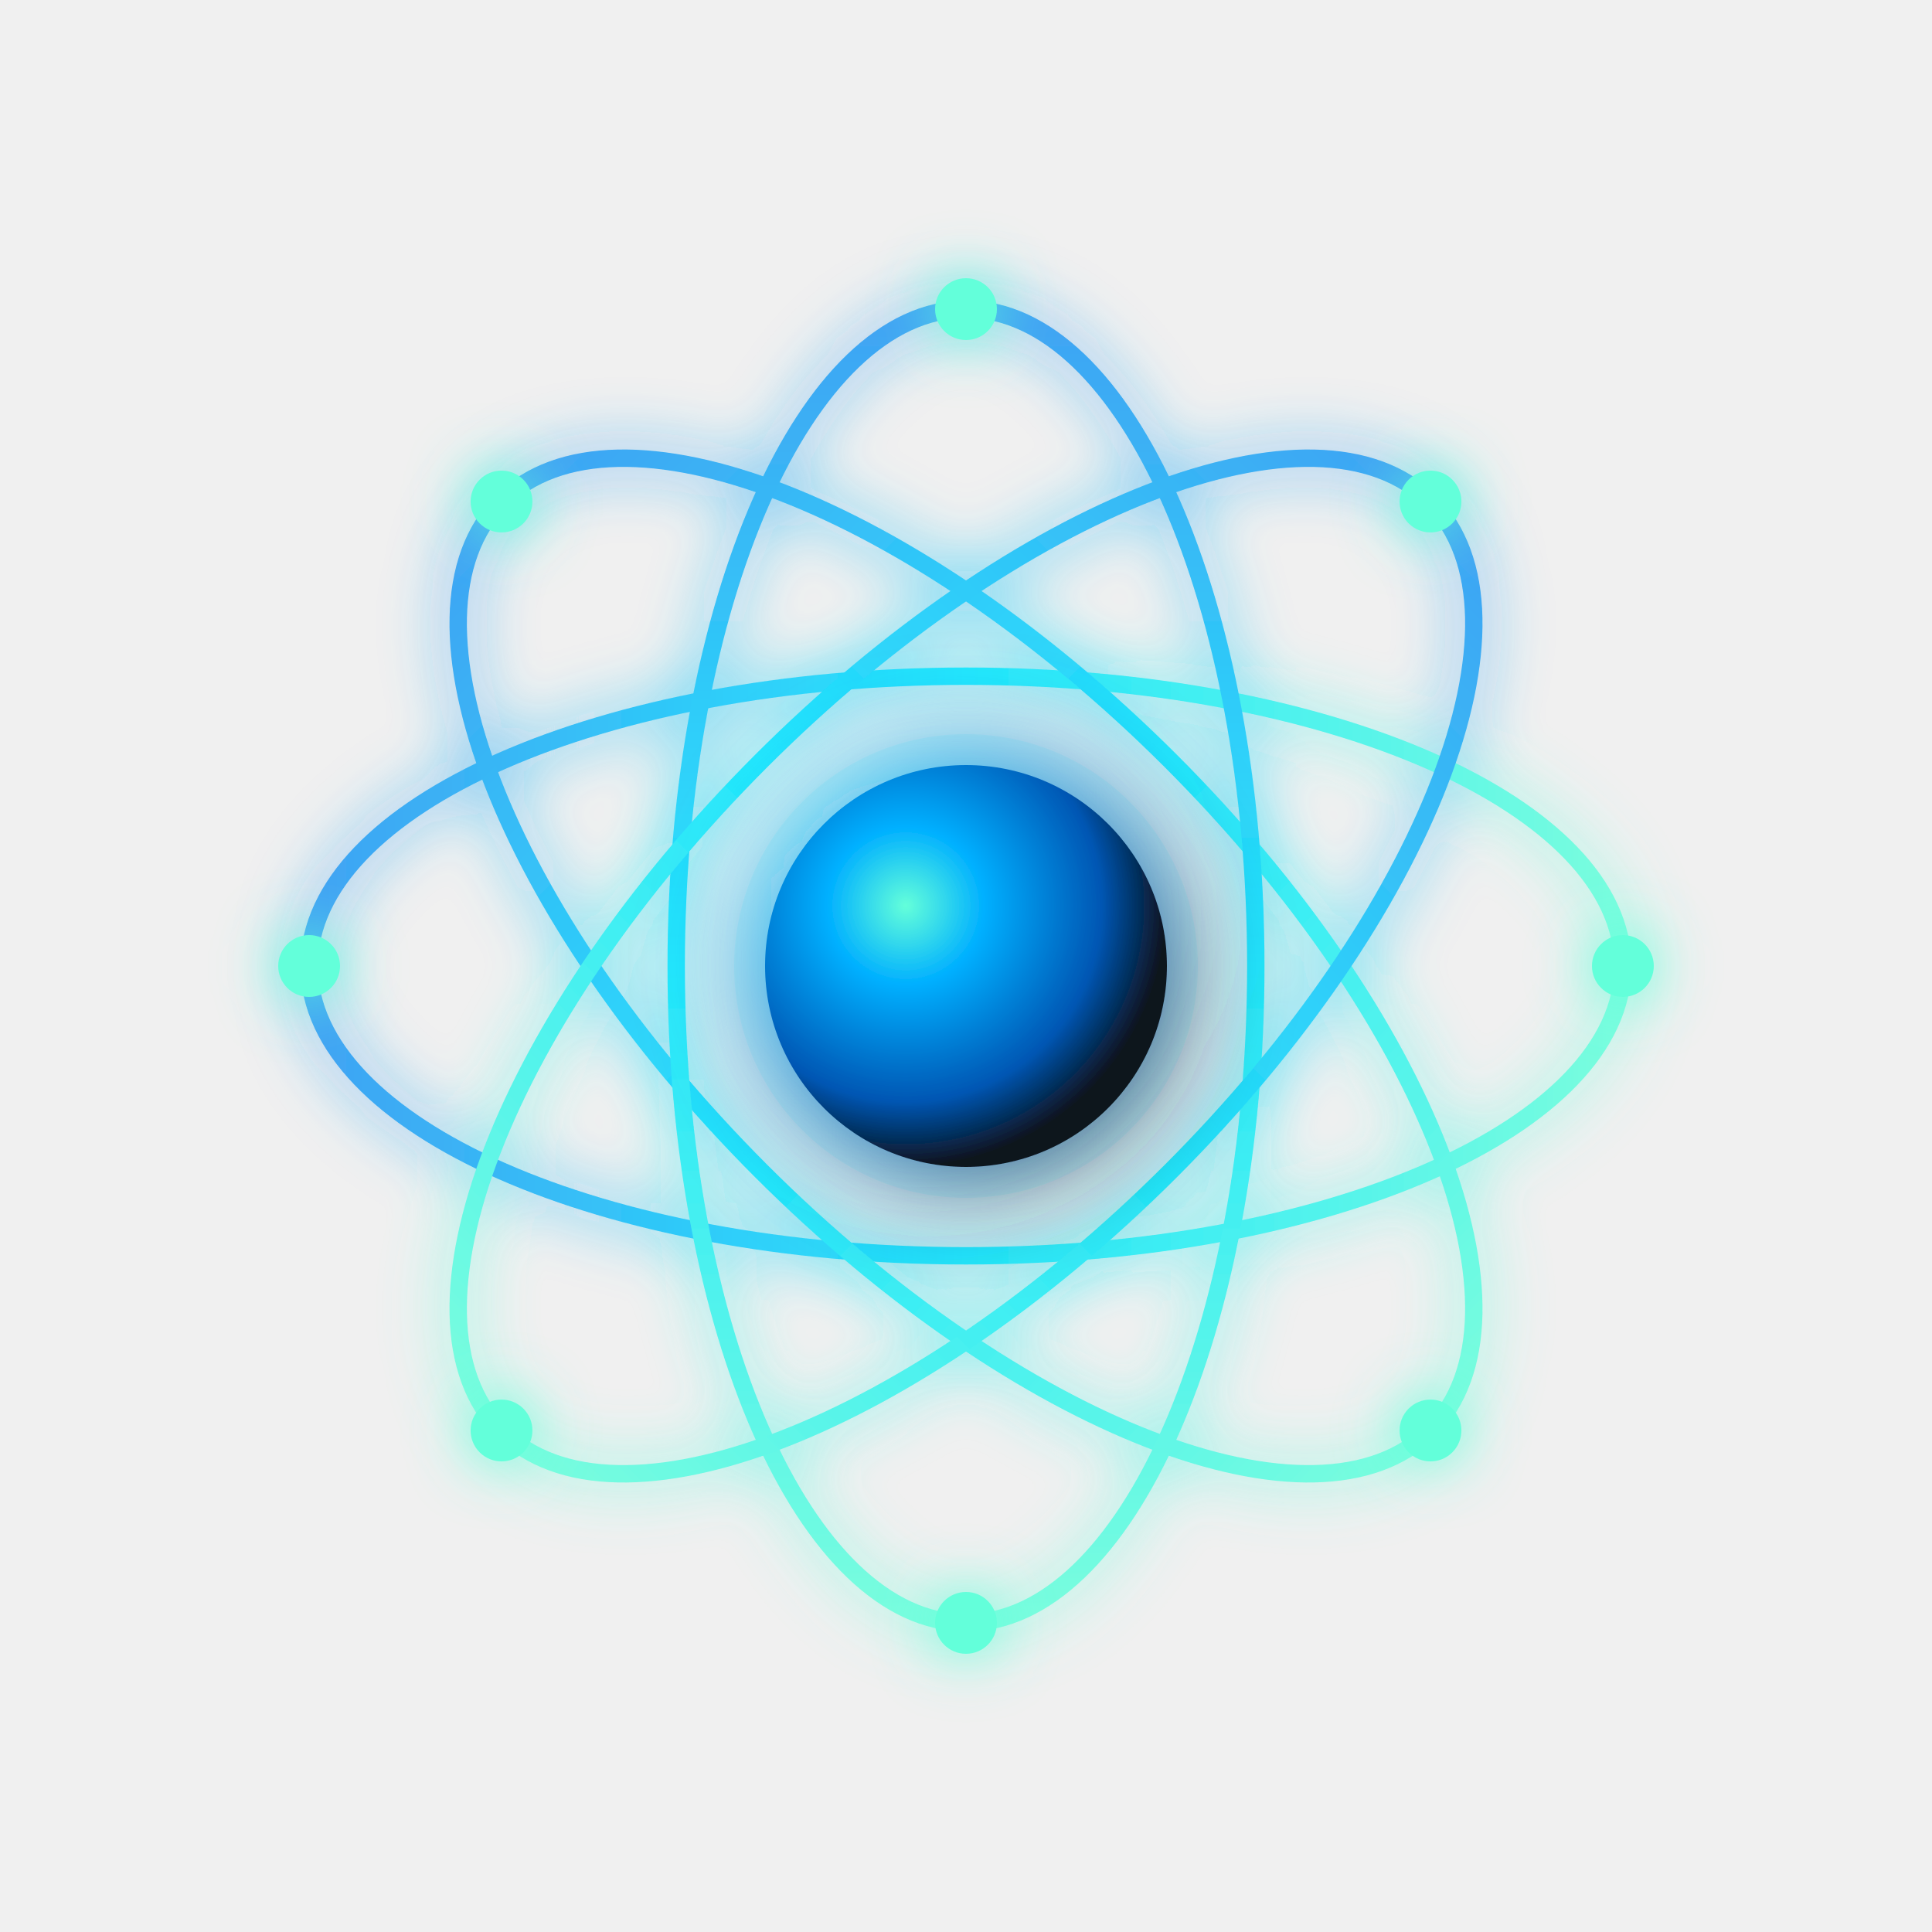
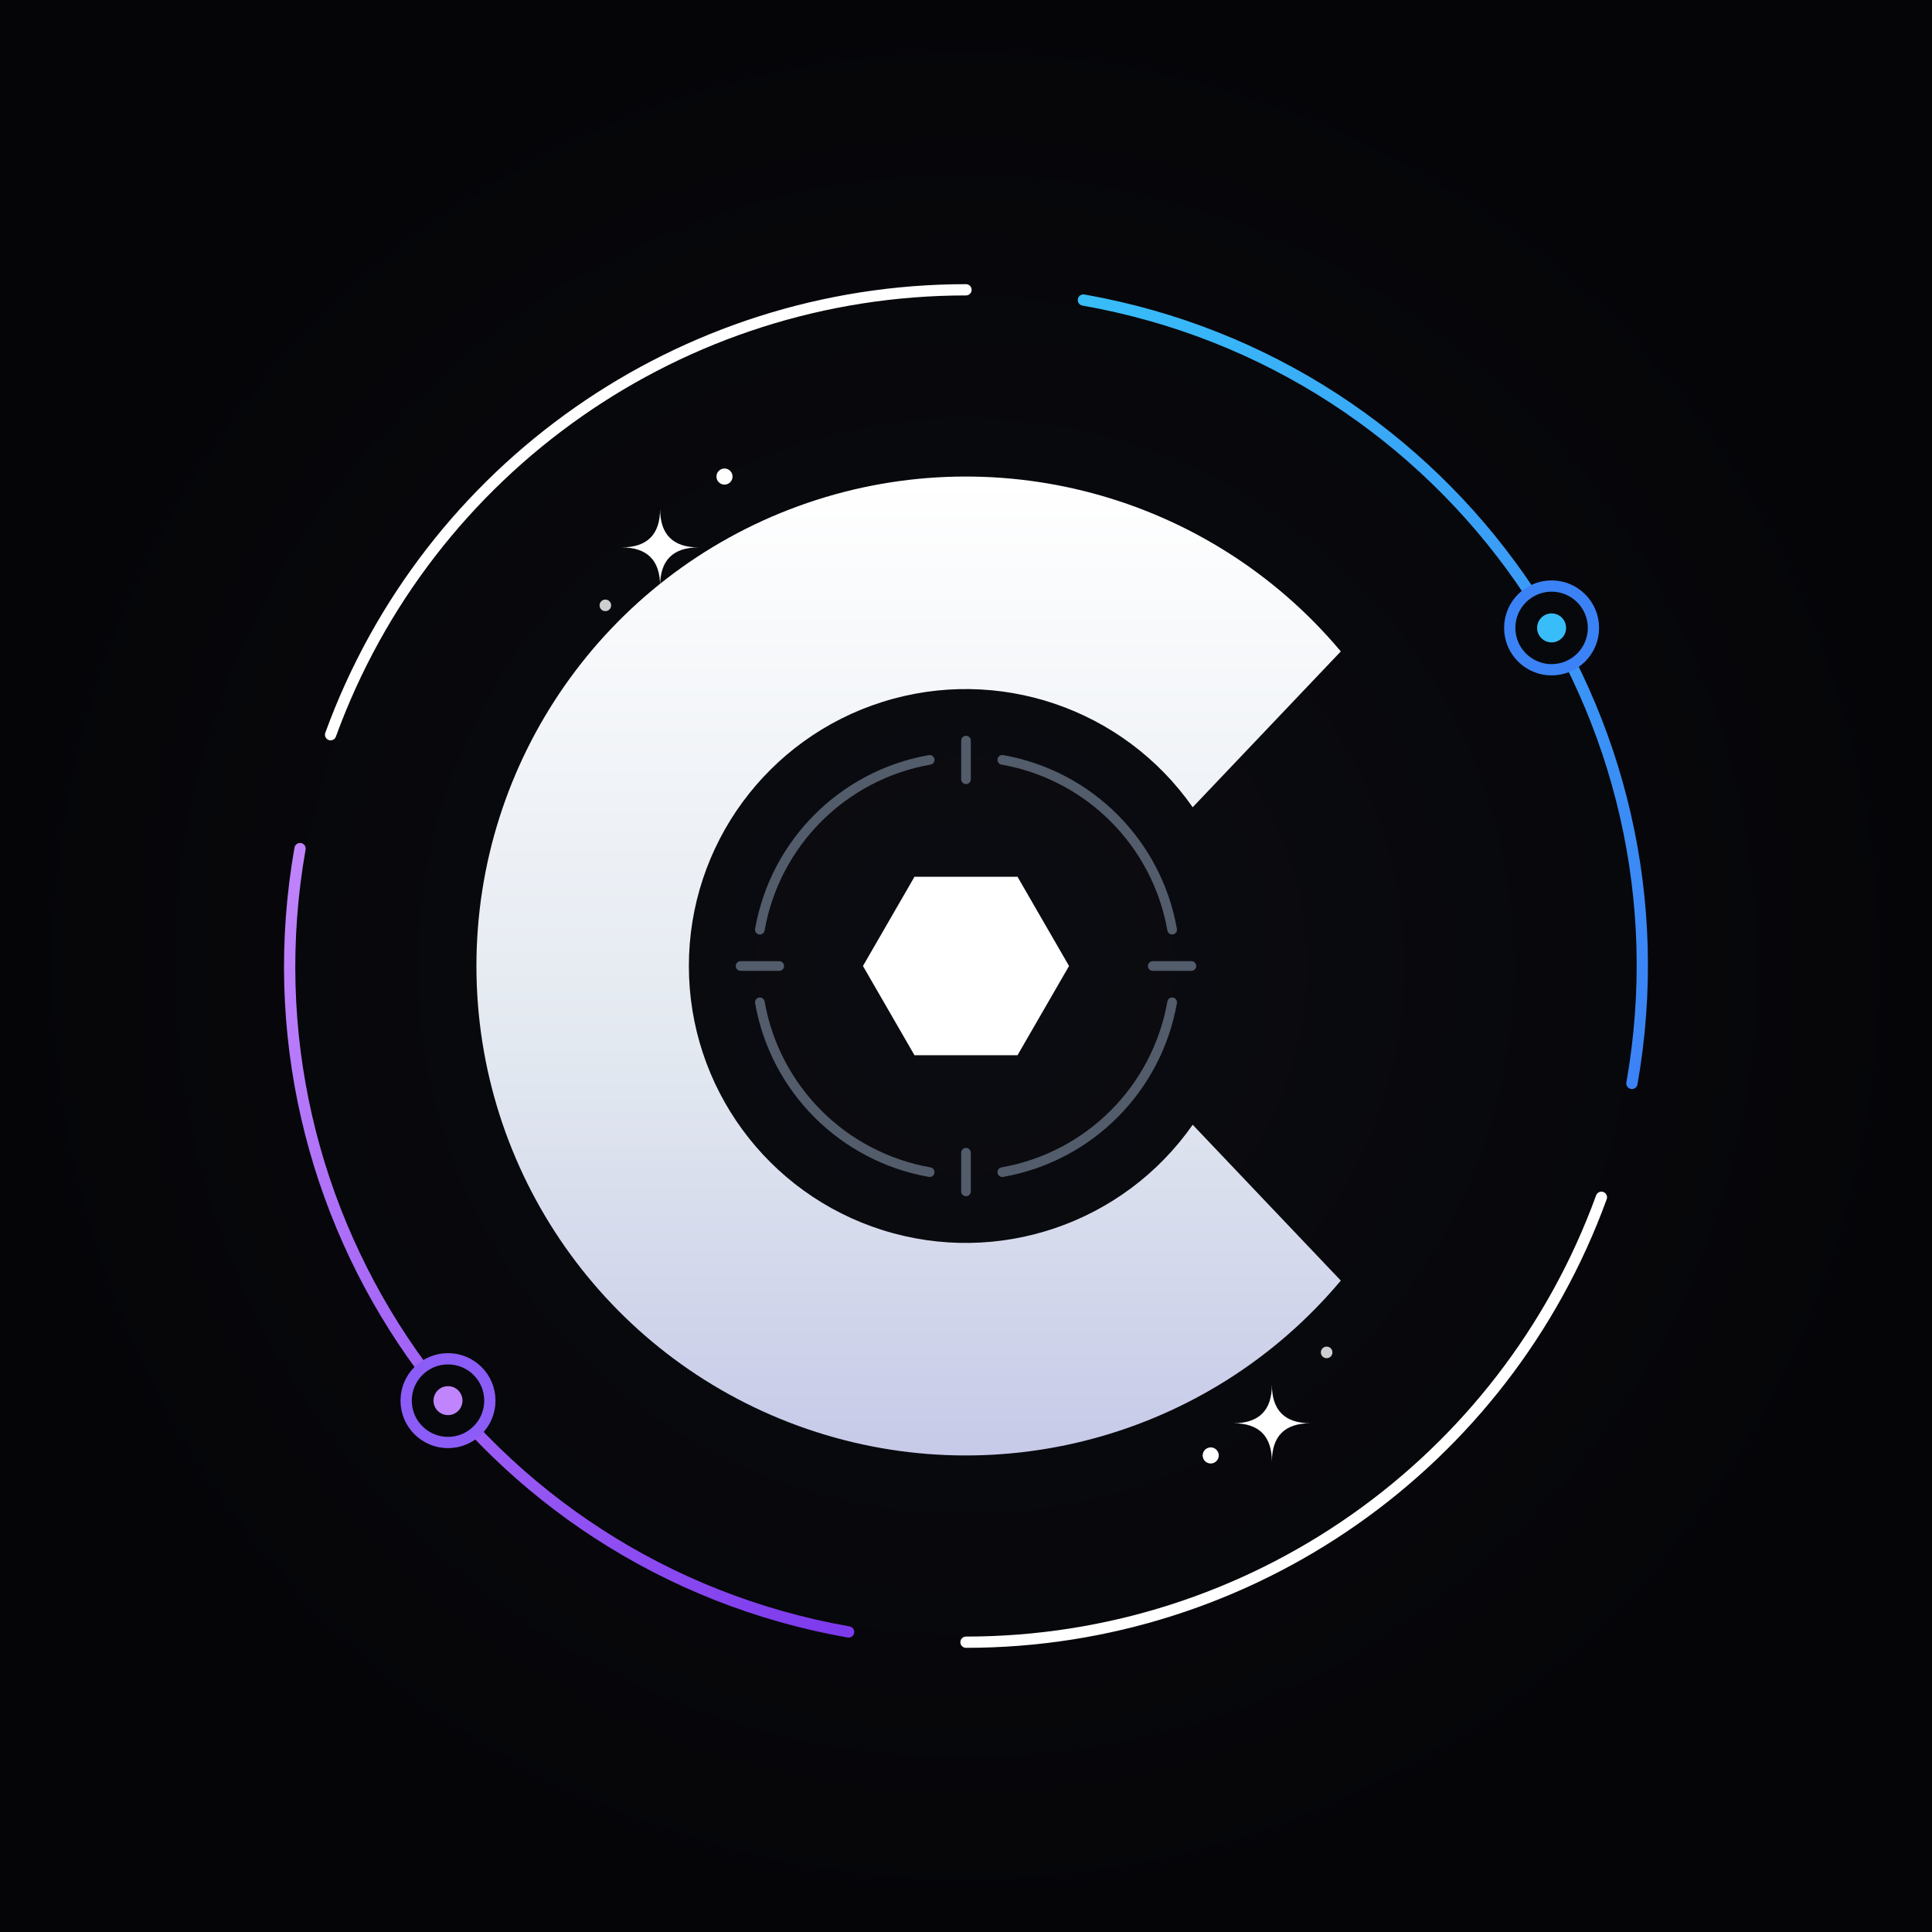
- <svg xmlns="http://www.w3.org/2000/svg" viewBox="0 0 500 500" width="100%" height="100%">
+ <svg xmlns="http://www.w3.org/2000/svg" viewBox="0 0 600 600" width="100%" height="100%">
  <defs>
-     <linearGradient id="cyberGrad" x1="0%" y1="0%" x2="100%" y2="0%">
-       <stop offset="0%" stop-color="#2196f3" />
-       <stop offset="50%" stop-color="#00e5ff" />
-       <stop offset="100%" stop-color="#64ffda" />
+     <radialGradient id="bgGrad" cx="50%" cy="50%" r="50%">
+       <stop offset="0%" stop-color="#0c0d12" />
+       <stop offset="100%" stop-color="#050508" />
+     </radialGradient>
+     <linearGradient id="cGrad" x1="0%" y1="0%" x2="0%" y2="100%">
+       <stop offset="0%" stop-color="#FFFFFF" />
+       <stop offset="60%" stop-color="#E2E8F0" />
+       <stop offset="100%" stop-color="#C7CAE8" />
    </linearGradient>
-     <radialGradient id="coreSphere" cx="35%" cy="35%" r="65%">
-       <stop offset="0%" stop-color="#64ffda" />
-       <stop offset="30%" stop-color="#00b0ff" />
-       <stop offset="75%" stop-color="#0056b3" />
-       <stop offset="100%" stop-color="#0a121c" />
-     </radialGradient>
-     <filter id="neonGlow" x="-50%" y="-50%" width="200%" height="200%">
-       <feGaussianBlur stdDeviation="8" result="blur" />
-       <feMerge>
-         <feMergeNode in="blur" />
-         <feMergeNode in="SourceGraphic" />
-       </feMerge>
-     </filter>
-     <filter id="coreGlow" x="-50%" y="-50%" width="200%" height="200%">
-       <feGaussianBlur stdDeviation="15" result="blur" />
-       <feMerge>
-         <feMergeNode in="blur" />
-         <feMergeNode in="SourceGraphic" />
-       </feMerge>
-     </filter>
+     <linearGradient id="blueGrad" x1="0%" y1="0%" x2="100%" y2="100%">
+       <stop offset="0%" stop-color="#38BDF8" />
+       <stop offset="100%" stop-color="#3B82F6" />
+     </linearGradient>
+     <linearGradient id="purpleGrad" x1="0%" y1="0%" x2="100%" y2="100%">
+       <stop offset="0%" stop-color="#C084FC" />
+       <stop offset="100%" stop-color="#7C3AED" />
+     </linearGradient>
  </defs>
-   <rect width="500" height="500" fill="url(#bgGrad)" />
-   <g transform="translate(250, 250)">
-     <circle cx="0" cy="0" r="60" fill="#00e5ff" opacity="0.15" filter="url(#coreGlow)" />
-     <g stroke="url(#cyberGrad)" stroke-width="4.5" fill="none" opacity="0.85" filter="url(#neonGlow)">
-       <ellipse rx="170" ry="75" transform="rotate(0)" />
-       <ellipse rx="170" ry="75" transform="rotate(45)" />
-       <ellipse rx="170" ry="75" transform="rotate(90)" />
-       <ellipse rx="170" ry="75" transform="rotate(135)" />
+   <rect width="600" height="600" fill="url(#bgGrad)" />
+   <g transform="translate(0,0)">
+     <path d="M 336.46 93.18 A 210 210 0 0 1 506.81 336.46" fill="none" stroke="url(#blueGrad)" stroke-width="3.5" stroke-linecap="round" />
+     <path d="M 497.33 371.83 A 210 210 0 0 1 300 510" fill="none" stroke="#FFFFFF" stroke-width="3.5" stroke-linecap="round" />
+     <path d="M 263.54 506.82 A 210 210 0 0 1 93.18 263.54" fill="none" stroke="url(#purpleGrad)" stroke-width="3.5" stroke-linecap="round" />
+     <path d="M 102.67 228.17 A 210 210 0 0 1 300 90" fill="none" stroke="#FFFFFF" stroke-width="3.5" stroke-linecap="round" />
+     <g transform="translate(481.86, 195)">
+       <circle r="13" fill="#07080C" stroke="#3B82F6" stroke-width="3.5" />
+       <circle r="4.5" fill="#38BDF8" />
    </g>
-     <circle cx="0" cy="0" r="52" fill="url(#coreSphere)" filter="url(#coreGlow)" />
-     <g fill="#64ffda" filter="url(#neonGlow)">
-       <circle cx="170" cy="0" r="8" />
-       <circle cx="-170" cy="0" r="8" />
-       <circle cx="170" cy="0" r="8" transform="rotate(45)" />
-       <circle cx="-170" cy="0" r="8" transform="rotate(45)" />
-       <circle cx="170" cy="0" r="8" transform="rotate(90)" />
-       <circle cx="-170" cy="0" r="8" transform="rotate(90)" />
-       <circle cx="170" cy="0" r="8" transform="rotate(135)" />
-       <circle cx="-170" cy="0" r="8" transform="rotate(135)" />
+     <g transform="translate(139.13, 434.98)">
+       <circle r="13" fill="#07080C" stroke="#8B5CF6" stroke-width="3.5" />
+       <circle r="4.5" fill="#C084FC" />
    </g>
+     <path d="M 205 158 Q 205 170 193 170 Q 205 170 205 182 Q 205 170 217 170 Q 205 170 205 158 Z" fill="#FFFFFF" />
+     <circle cx="225" cy="148" r="2.5" fill="#FFFFFF" />
+     <circle cx="188" cy="188" r="1.8" fill="#FFFFFF" opacity="0.8" />
+     <path d="M 395 430 Q 395 442 383 442 Q 395 442 395 454 Q 395 442 407 442 Q 395 442 395 430 Z" fill="#FFFFFF" />
+     <circle cx="376" cy="452" r="2.5" fill="#FFFFFF" />
+     <circle cx="412" cy="420" r="1.8" fill="#FFFFFF" opacity="0.8" />
+     <path d="M 416.4 202.3              A 152 152 0 1 0 416.4 397.7              L 370.4 349.3              A 86 86 0 1 1 370.4 250.7              Z" fill="url(#cGrad)" />
+     <g stroke="#525C6A" stroke-width="3" stroke-linecap="round" fill="none">
+       <line x1="300" y1="230" x2="300" y2="242" />
+       <line x1="300" y1="358" x2="300" y2="370" />
+       <line x1="230" y1="300" x2="242" y2="300" />
+       <line x1="358" y1="300" x2="370" y2="300" />
+       <path d="M 311.28 235.98 A 65 65 0 0 1 364.02 288.72" />
+       <path d="M 364.02 311.28 A 65 65 0 0 1 311.28 364.02" />
+       <path d="M 288.72 364.02 A 65 65 0 0 1 235.98 311.28" />
+       <path d="M 235.98 288.72 A 65 65 0 0 1 288.72 235.98" />
+     </g>
+     <polygon points="316,272.29 332,300 316,327.71 284,327.71 268,300 284,272.29" fill="#FFFFFF" />
  </g>
</svg>
